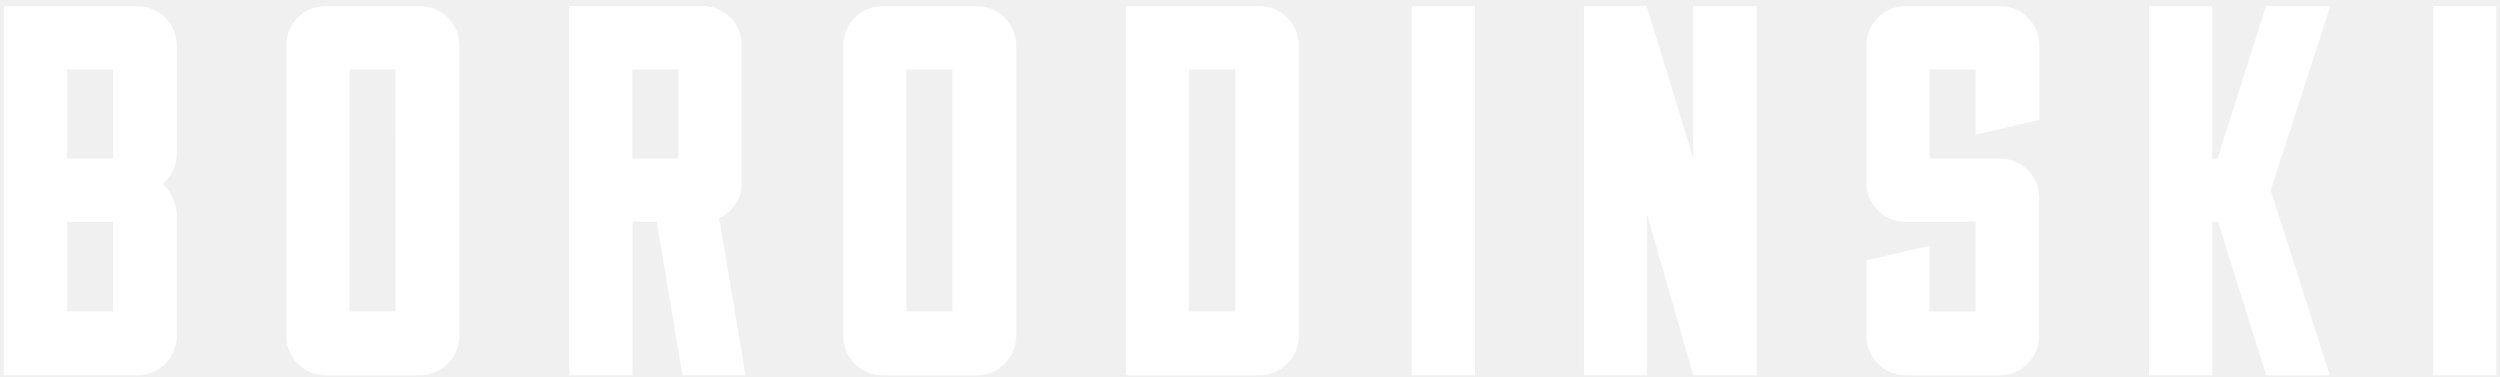
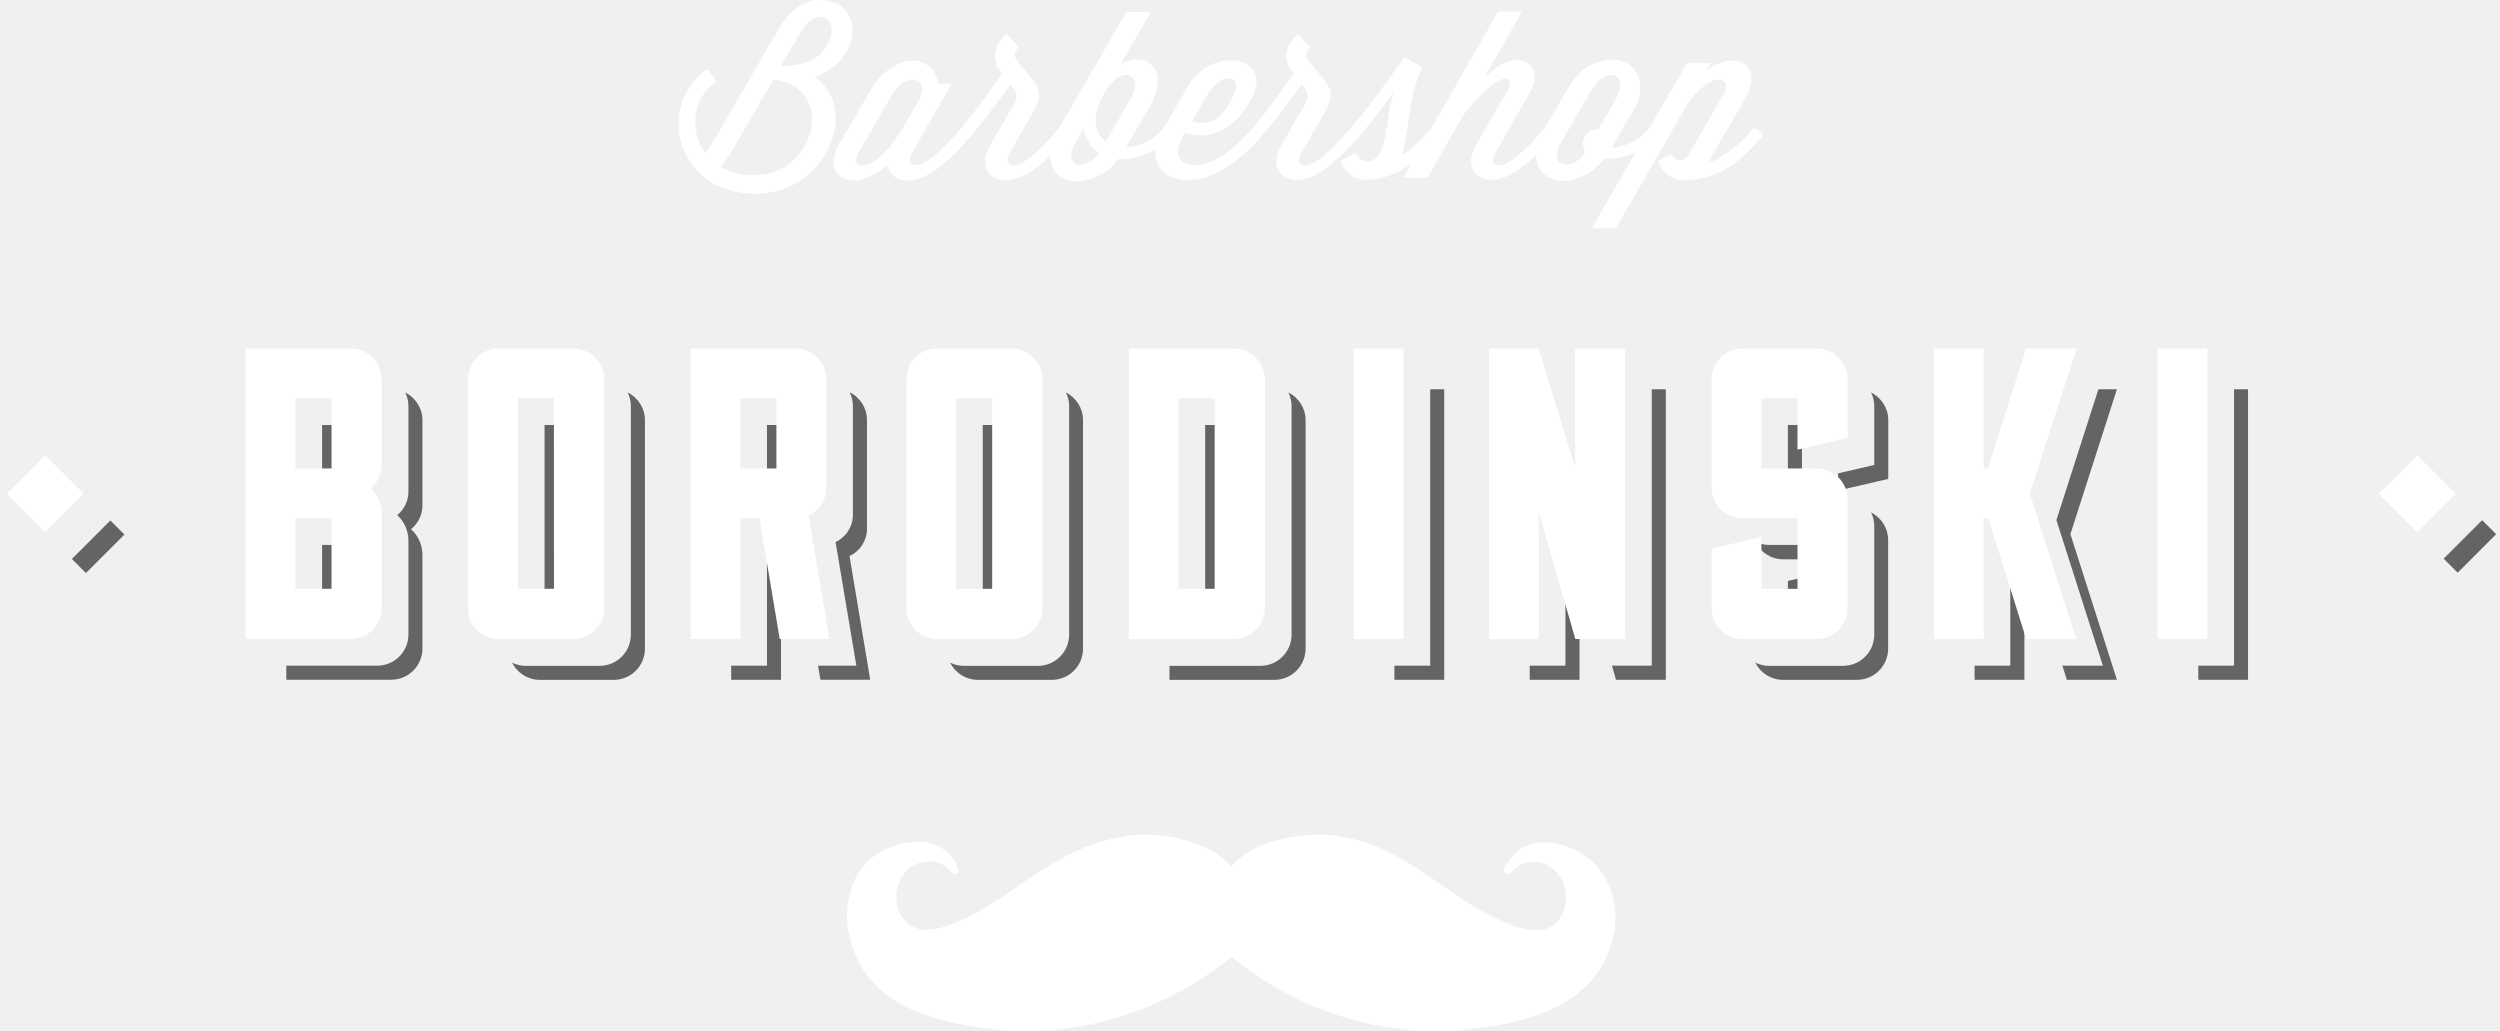
- <svg xmlns="http://www.w3.org/2000/svg" width="292" height="44" viewBox="0 0 292 44" fill="none">
-   <path fill-rule="evenodd" clip-rule="evenodd" d="M53.66 5.28C53.644 2.768 51.612 0.736 49.1 0.72H38C36.79 0.717 35.628 1.197 34.773 2.053C33.917 2.908 33.437 4.07 33.44 5.28V39.28C33.456 41.792 35.488 43.824 38 43.84H49.1C51.603 43.802 53.622 41.783 53.66 39.28V5.28ZM19 21.48C20.047 20.629 20.654 19.35 20.65 18V5.28C20.634 2.768 18.602 0.736 16.09 0.72H0.45V43.83H16.1C18.603 43.792 20.622 41.773 20.66 39.27V25.17C20.628 23.766 20.029 22.435 19 21.48ZM7.84 8.11H13.2V18.52H7.84V8.11ZM13.2 25.91H7.84V36.38H13.2V25.91ZM46.2 8.11H40.85V36.38H46.21L46.2 8.11ZM76.71 25.91L79.71 43.83H87.08L84 25.48C85.596 24.759 86.625 23.172 86.63 21.42V5.28C86.638 4.079 86.168 2.923 85.324 2.068C84.481 1.213 83.331 0.728 82.13 0.72H66.49V43.83H73.88V25.91H76.71ZM79.22 8.11H73.86V18.52H79.22V8.11ZM118.7 5.28C118.684 2.768 116.652 0.736 114.14 0.72H114.1H103C100.503 0.747 98.494 2.783 98.5 5.28V39.28C98.516 41.792 100.548 43.824 103.06 43.84H114.14C116.643 43.802 118.662 41.783 118.7 39.28V5.28ZM111.24 8.11H105.88V36.38H111.24V8.11ZM151.71 5.28C151.694 2.768 149.662 0.736 147.15 0.72H131.51V43.84H147.15C149.653 43.802 151.672 41.783 151.71 39.28V5.28ZM144.26 8.11H138.9V36.38H144.26V8.11ZM172.28 0.72H164.89V43.83H172.28V0.72ZM205.17 0.72V43.83H197.78L192.36 25V43.83H185V0.72H192.33L197.75 18.39V0.72H205.17ZM238.18 23.08C238.164 20.568 236.132 18.536 233.62 18.52H225.39V8.11H230.75V15.73L238.2 14V5.28C238.184 2.768 236.152 0.736 233.64 0.72H222.54C221.333 0.723 220.177 1.205 219.326 2.06C218.474 2.915 217.997 4.073 218 5.28V21.37C218.003 22.577 218.485 23.733 219.34 24.584C220.195 25.436 221.353 25.913 222.56 25.91H230.75V36.39H225.39V28.69L218 30.41V39.28C218.016 41.784 220.036 43.813 222.54 43.84H233.62C236.123 43.802 238.142 41.783 238.18 39.28V23.08ZM265.22 22.22L272.12 43.84H264.67L264.61 43.59L259.07 25.92H258.39V43.83H251V0.72H258.39V18.52H259L264.67 0.72H272.18L265.22 22.22ZM291.58 0.72H284.19V43.83H291.58V0.72Z" fill="white" />
+ <svg xmlns="http://www.w3.org/2000/svg" width="371" height="153" viewBox="0 0 371 153" fill="none">
+   <path fill-rule="evenodd" clip-rule="evenodd" d="M120.86 11.43C128 9 128.59 0 121.51 0C119.56 0 117.23 1.37 115.63 4.17L106 20.73C105.603 21.436 105.144 22.105 104.63 22.73C102.17 19.34 102.89 14.28 106.34 12.06L105 10.27C97.54 15.02 99.73 28.75 112.18 28.75C122.78 28.74 127.7 16 120.86 11.43ZM112.07 26C110.282 26.046 108.513 25.621 106.94 24.77C107.603 23.978 108.199 23.132 108.72 22.24L114.72 11.87L115.72 11.97C124 13.72 120.69 26 112.07 26ZM118.77 4.86L115.9 9.79C119.52 9.72 121.54 8.93 122.91 6.36C124.69 3.01 121.37 0.38 118.77 4.86Z" fill="white" />
+   <path fill-rule="evenodd" clip-rule="evenodd" d="M259.97 19.27L260.21 19C260.825 19.165 261.341 19.583 261.63 20.15C258.72 23.54 255.34 26.62 250.17 26.72H249.96C248.149 26.791 246.53 25.6 246.06 23.85L248.06 22.85C248.259 23.388 248.772 23.745 249.345 23.745C249.918 23.745 250.431 23.388 250.63 22.85L256 13.54C256.93 11.93 254.46 9.94 250.46 15.35L239.82 33.86H236.23L242.71 22.62C241.516 23.187 240.22 23.507 238.9 23.56H238.11C234.25 28.43 227.96 27.55 227.96 23.01C225.76 25.12 223.48 26.68 221.41 26.68C218.54 26.68 217.47 24.25 218.98 21.62L223.6 13.62C225.14 10.97 222.72 10.09 217.24 16.97L211.84 26.38H208.25L209.47 24.26C207.863 25.475 205.986 26.284 204 26.62H203.9C203.568 26.661 203.234 26.684 202.9 26.69C201.089 26.761 199.47 25.57 199 23.82L201.17 22.66C201.435 23.38 202.087 23.884 202.85 23.96C205.07 23.96 205.49 21.048 205.927 18.006C206.15 16.459 206.378 14.878 206.85 13.63C206.643 13.905 206.422 14.203 206.188 14.517L206.188 14.518C204.994 16.122 203.462 18.182 201.79 20.13C198.85 23.55 195.39 26.7 192.52 26.7C189.65 26.7 188.58 24.28 190.09 21.64L193.85 15.11C194.208 14.466 194.124 13.666 193.64 13.11L193.16 12.53L192.508 13.407C190.074 16.679 188.855 18.318 187.28 20.16C184.28 23.58 180.28 26.73 176.28 26.73C173.14 26.73 171.27 24.78 171.46 22.21C170.021 23.046 168.402 23.526 166.74 23.61C166.477 23.627 166.213 23.627 165.95 23.61C164.558 25.568 162.349 26.783 159.95 26.91C157.65 26.91 155.84 25.54 155.84 23.11C153.64 25.21 151.36 26.76 149.3 26.76C146.43 26.76 145.37 24.34 146.87 21.7L150.63 15.17C150.988 14.526 150.904 13.726 150.42 13.17L149.94 12.59L149.288 13.466C146.854 16.739 145.635 18.378 144.06 20.22C141.12 23.64 137.73 26.79 134.79 26.79C132.98 26.79 131.88 25.83 131.71 24.46C130 25.87 128.22 26.79 126.78 26.79C123.91 26.79 122.84 24.37 124.35 21.73L129.35 13.11C130.86 10.51 133.52 9 135.44 9C137.413 8.964 139.067 10.481 139.2 12.45H141.2L135.45 22.51C134.63 23.96 135.07 24.51 135.86 24.51C137.44 24.51 139.93 22.17 142.5 19.17L142.74 18.9C145.04 16.13 147.17 13.12 148.74 10.9L148.43 10.49C147.16 8.85 147.35 6.83 149.35 5.02L151.2 7.02L151.09 7.11C150.805 7.358 150.634 7.711 150.615 8.089C150.596 8.466 150.731 8.835 150.99 9.11L152.99 11.5C154.15 12.9 154.73 14.16 153.5 16.32L149.94 22.55C149.12 24 149.56 24.55 150.35 24.55C151.93 24.55 154.42 22.21 156.99 19.21L157.18 19L167.15 1.78H170.78L166.26 9.61C166.939 9.117 167.751 8.841 168.59 8.82H169C169.794 8.869 170.537 9.231 171.064 9.828C171.591 10.424 171.859 11.206 171.81 12C171.715 13.454 171.254 14.861 170.47 16.09L167.12 21.87C169.194 21.765 171.135 20.814 172.49 19.24L172.7 19L176.17 13.03C177.449 10.52 180.023 8.934 182.84 8.92C185.75 8.92 187.6 11.39 185.68 14.67L185.17 15.56C182.5 20.17 178.19 20.66 175.9 19.66L175.56 20.28C173.92 23.15 175.22 24.52 177.41 24.52C179.91 24.52 183.19 22.18 185.76 19.18L186 18.91C188.256 16.205 190.331 13.271 191.889 11.067L192 10.91L191.7 10.5C190.43 8.86 190.62 6.84 192.62 5.03L194.47 7.03L194.36 7.12C194.077 7.37 193.907 7.724 193.89 8.101C193.873 8.478 194.01 8.846 194.27 9.12L196.27 11.51C197.43 12.91 198.01 14.17 196.78 16.33L193.22 22.56C192.4 24.01 192.84 24.56 193.63 24.56C195.21 24.56 197.7 22.22 200.27 19.22L200.51 18.95C203.059 15.964 205.615 12.403 207.295 10.063C207.731 9.456 208.107 8.932 208.41 8.52L211.08 9.96C209.75 12.724 209.316 15.727 208.927 18.419L208.927 18.419L208.927 18.419L208.927 18.42L208.927 18.42L208.927 18.42L208.927 18.42C208.676 20.16 208.444 21.769 208 23.1C209.579 22 211.007 20.699 212.25 19.23L212.45 19L222.32 1.72H225.88L220.2 11.61C222.02 9.76 223.66 8.91 225.2 8.91C227.19 8.91 228.66 10.86 227.12 13.56L221.99 22.56C221.17 24.01 221.61 24.56 222.4 24.56C223.98 24.56 226.47 22.22 229.04 19.22L229.23 19L230.69 16.52L232.44 13.52C234.49 9.96 236.61 8.87 239.35 8.87C242.7 8.87 244.69 12.39 242.53 16.12L239.18 21.9C241.252 21.787 243.19 20.838 244.55 19.27L244.79 19L250.35 9.35H253.91L253.19 10.58C256.82 7.33 262.19 9.22 258.87 14.86L254.94 21.6C254.719 21.952 254.51 22.359 254.289 22.788L254.289 22.788L254.289 22.789L254.288 22.789L254.288 22.79L254.288 22.79L254.288 22.79C254.039 23.273 253.777 23.783 253.47 24.27C256.018 23.168 258.251 21.45 259.97 19.27ZM182.77 14.75C184.89 11.06 181.26 10.48 179.21 14L176.92 18C178.26 18.48 180.55 18.55 182.26 15.64L182.77 14.75ZM133.6 19.61C131.44 23 129.32 24.61 127.85 24.61C127.06 24.61 126.62 24.06 127.44 22.61L132.44 13.95C134.36 10.63 138.15 11.49 136.44 14.7L133.6 19.61ZM159.362 24.108C159.638 24.37 160.012 24.502 160.39 24.47L160.38 24.43C161.518 24.349 162.536 23.693 163.08 22.69C161.829 21.844 161.005 20.499 160.82 19L159.57 21.25C159.214 21.806 159.001 22.442 158.95 23.1C158.937 23.48 159.087 23.846 159.362 24.108ZM164.1 21C163.1 20.238 162.536 19.036 162.59 17.78C162.59 15.25 165.05 11.11 167.07 11.11C167.461 11.112 167.831 11.283 168.088 11.577C168.344 11.872 168.462 12.263 168.41 12.65C168.372 13.404 168.138 14.135 167.73 14.77L164.1 21ZM237 19.22H237.18L239.76 14.75C241.92 11.05 238.5 9.38 236 13.62L234.32 16.54L231.62 21.23C229.5 24.93 233.57 25.47 235.25 22.6V22.53C235.03 22.168 234.913 21.753 234.91 21.33C234.907 20.773 235.126 20.238 235.518 19.842C235.91 19.446 236.443 19.223 237 19.22ZM0.996 73.257L6.71 67.544L12.422 73.259L6.708 78.971L0.996 73.257ZM358.733 67.57L353.019 73.283L358.731 78.997L364.446 73.285L358.733 67.57Z" fill="white" />
+   <path fill-rule="evenodd" clip-rule="evenodd" d="M62.69 62.32V75C62.696 76.37 62.073 77.668 61 78.52C62.041 79.47 62.651 80.802 62.69 82.21V96.31C62.652 98.813 60.633 100.832 58.13 100.87H42.49V98.79H56C58.522 98.779 60.572 96.752 60.61 94.23V80.13C60.578 78.726 59.979 77.395 58.95 76.44C60.009 75.584 60.62 74.292 60.61 72.93V60.25C60.608 59.555 60.444 58.87 60.13 58.25C61.687 59.01 62.679 60.587 62.69 62.32ZM49.88 73.48H47.8V63.07H53.15V65.16H49.88V73.48Z" fill="#636466" />
+   <path fill-rule="evenodd" clip-rule="evenodd" d="M82.89 91.34H80.81V63.07H86.16V65.16H82.89V91.34ZM49.88 91.34H47.8V80.87H53.15V82.95H49.88V91.34Z" fill="#636466" />
+   <path fill-rule="evenodd" clip-rule="evenodd" d="M128.66 78.46C128.662 80.203 127.651 81.787 126.07 82.52L129.14 100.87H121.75L121.4 98.79H127.08L124 80.44C125.578 79.702 126.582 78.112 126.57 76.37V60.22C126.565 59.525 126.401 58.841 126.09 58.22C127.661 58.982 128.659 60.574 128.66 62.32V78.46ZM93.14 58.25C93.454 58.87 93.618 59.555 93.62 60.25V94.25C93.582 96.753 91.563 98.772 89.06 98.81H78C77.305 98.806 76.621 98.642 76 98.33C76.76 99.887 78.337 100.879 80.07 100.89H91.15C93.653 100.852 95.672 98.833 95.71 96.33V62.33C95.699 60.592 94.703 59.011 93.14 58.25ZM113.82 73.48H115.9V65.16H119.18V63.07H113.82V73.48ZM116.65 80.87H113.82V98.79H108.51V100.88H115.9V82.95H117L116.65 80.87ZM147.93 91.34H145.84V63.07H151.2V65.16H147.93V91.34Z" fill="#636466" />
+   <path fill-rule="evenodd" clip-rule="evenodd" d="M158.66 60.25C158.658 59.555 158.494 58.87 158.18 58.25C159.731 59.019 160.715 60.599 160.72 62.33V96.33C160.682 98.833 158.663 100.852 156.16 100.89H145.07C143.337 100.879 141.76 99.887 141 98.33C141.621 98.643 142.305 98.807 143 98.81H154.1C156.603 98.772 158.622 96.753 158.66 94.25V60.25ZM180.94 91.34H178.85V63.07H184.21V65.16H180.94V91.34Z" fill="#636466" />
+   <path fill-rule="evenodd" clip-rule="evenodd" d="M212.24 57.77V98.79H206.93V100.88H214.32V57.77H212.24ZM191.19 58.25C191.504 58.87 191.668 59.555 191.67 60.25V94.25C191.632 96.753 189.613 98.772 187.11 98.81H173.55V100.89H189.19C191.693 100.852 193.712 98.833 193.75 96.33V62.33C193.741 60.594 192.749 59.013 191.19 58.25ZM245.12 98.79V57.77H247.21V100.88H239.81L239.22 98.79H245.12ZM232.31 79.95V98.79H227.01V100.88H234.4V87.19L232.31 79.95ZM270.69 83H264.58C262.83 82.991 261.242 81.975 260.5 80.39C261.121 80.702 261.805 80.866 262.5 80.87H270.69V83ZM267.41 85.73L265.32 86.21V91.34H267.41V85.73ZM278.14 60.25C278.138 59.555 277.974 58.87 277.66 58.25C279.217 59.01 280.209 60.587 280.22 62.32V71.07L272.77 72.8V70.24L278.14 69V60.25Z" fill="#636466" />
+   <path fill-rule="evenodd" clip-rule="evenodd" d="M314.15 57.77H311.4L305.17 77.18L312.07 98.79H306.06L306.64 100.63L306.7 100.88H314.15L307.25 79.26L314.15 57.77ZM265.32 63.07V73.48H267.41V65.16H270.68V63.07H265.32ZM277.66 76.05C277.974 76.67 278.138 77.355 278.14 78.05V94.25C278.102 96.753 276.083 98.772 273.58 98.81H262.49C261.795 98.806 261.111 98.642 260.49 98.33C261.25 99.887 262.827 100.879 264.56 100.89H275.64C278.143 100.852 280.162 98.833 280.2 96.33V80.12C280.193 78.392 279.21 76.816 277.66 76.05ZM298.33 80.87H299.01L300.42 85.35V100.88H293.03V98.79H298.33V80.87ZM331.53 98.79V57.77H333.61V100.88H326.23V98.79H331.53Z" fill="#636466" />
+   <path d="M168.9 123.85H170.31C175.74 124.13 180 125.58 182.7 128.57C185.44 125.57 189.7 124.11 195.16 123.85H196.51C208.62 124.67 214.14 133.35 223.81 137.04C225.313 137.725 226.949 138.066 228.6 138.04C231.08 137.77 232.66 135.26 232.34 132.46C232 129.46 229.06 126.85 225.78 128.29C225.349 128.49 224.953 128.761 224.61 129.09C224.36 129.32 224.08 129.92 223.44 129.7C222.84 129.2 223.44 128.47 223.75 128.05C224.962 125.895 227.372 124.704 229.82 125.05C235.45 125.45 240.49 130.39 239.63 137.87C237.71 149 227.53 152 215.46 153H211.53C200.996 152.573 190.892 148.709 182.76 142C174.564 148.686 164.427 152.544 153.86 153H150C137.84 151.93 127.56 149 125.77 137.54C125.09 129.38 129.95 125.37 135.59 124.96C138.057 124.615 140.486 125.802 141.73 127.96C142.01 128.42 142.53 129.13 142.04 129.68C141.43 129.79 141.13 129.31 140.87 129.07C140.132 128.3 139.116 127.858 138.05 127.84C134.19 127.7 131.97 131.99 133.51 135.45C134.122 136.816 135.397 137.769 136.88 137.97C138.529 137.978 140.162 137.638 141.67 136.97C143.015 136.455 144.31 135.819 145.54 135.07C152.89 130.81 158.64 124.76 168.9 123.85V123.85Z" fill="white" />
+   <path fill-rule="evenodd" clip-rule="evenodd" d="M368.347 77.192L362.634 82.906L364.72 84.992L370.433 79.277L368.347 77.192ZM16.38 77.236L10.667 82.95L12.753 85.035L18.466 79.322L16.38 77.236Z" fill="#636466" />
+   <path fill-rule="evenodd" clip-rule="evenodd" d="M89.66 56.28C89.644 53.768 87.612 51.736 85.1 51.72H74C72.79 51.717 71.628 52.197 70.773 53.053C69.917 53.908 69.437 55.07 69.44 56.28V90.28C69.456 92.792 71.488 94.824 74 94.84H85.1C87.603 94.802 89.622 92.783 89.66 90.28V56.28ZM55 72.48C56.047 71.629 56.654 70.35 56.65 69V56.28C56.634 53.768 54.602 51.736 52.09 51.72H36.45V94.83H52.1C54.603 94.792 56.622 92.773 56.66 90.27V76.17C56.627 74.766 56.029 73.435 55 72.48ZM43.84 59.11H49.2V69.52H43.84V59.11ZM49.2 76.91H43.84V87.38H49.2V76.91ZM82.2 59.11H76.85V87.38H82.21L82.2 59.11ZM112.71 76.91L115.71 94.83H123.08L120 76.48C121.596 75.759 122.625 74.172 122.63 72.42V56.28C122.638 55.079 122.168 53.923 121.324 53.068C120.48 52.213 119.331 51.728 118.13 51.72H102.49V94.83H109.88V76.91H112.71ZM115.22 59.11H109.86V69.52H115.22V59.11ZM154.7 56.28C154.684 53.768 152.652 51.736 150.14 51.72H150.1H139C136.503 51.747 134.494 53.783 134.5 56.28V90.28C134.516 92.792 136.548 94.824 139.06 94.84H150.14C152.643 94.802 154.662 92.783 154.7 90.28V56.28ZM147.24 59.11H141.88V87.38H147.24V59.11ZM187.71 56.28C187.694 53.768 185.662 51.736 183.15 51.72H167.51V94.84H183.15C185.653 94.802 187.672 92.783 187.71 90.28V56.28ZM180.26 59.11H174.9V87.38H180.26V59.11ZM208.28 51.72H200.89V94.83H208.28V51.72ZM241.17 51.72V94.83H233.78L228.36 76V94.83H221V51.72H228.33L233.75 69.39V51.72H241.17ZM274.18 74.08C274.164 71.568 272.132 69.536 269.62 69.52H261.39V59.11H266.75V66.73L274.2 65V56.28C274.184 53.768 272.152 51.736 269.64 51.72H258.54C257.333 51.723 256.177 52.205 255.326 53.06C254.474 53.915 253.997 55.073 254 56.28V72.37C254.003 73.577 254.485 74.733 255.34 75.584C256.195 76.436 257.353 76.913 258.56 76.91H266.75V87.39H261.39V79.69L254 81.41V90.28C254.016 92.784 256.036 94.813 258.54 94.84H269.62C272.123 94.802 274.142 92.783 274.18 90.28V74.08ZM301.22 73.22L308.12 94.84H300.67L300.61 94.59L295.07 76.92H294.39V94.83H287V51.72H294.39V69.52H295L300.67 51.72H308.18L301.22 73.22ZM327.58 51.72H320.19V94.83H327.58V51.72Z" fill="white" />
</svg>
